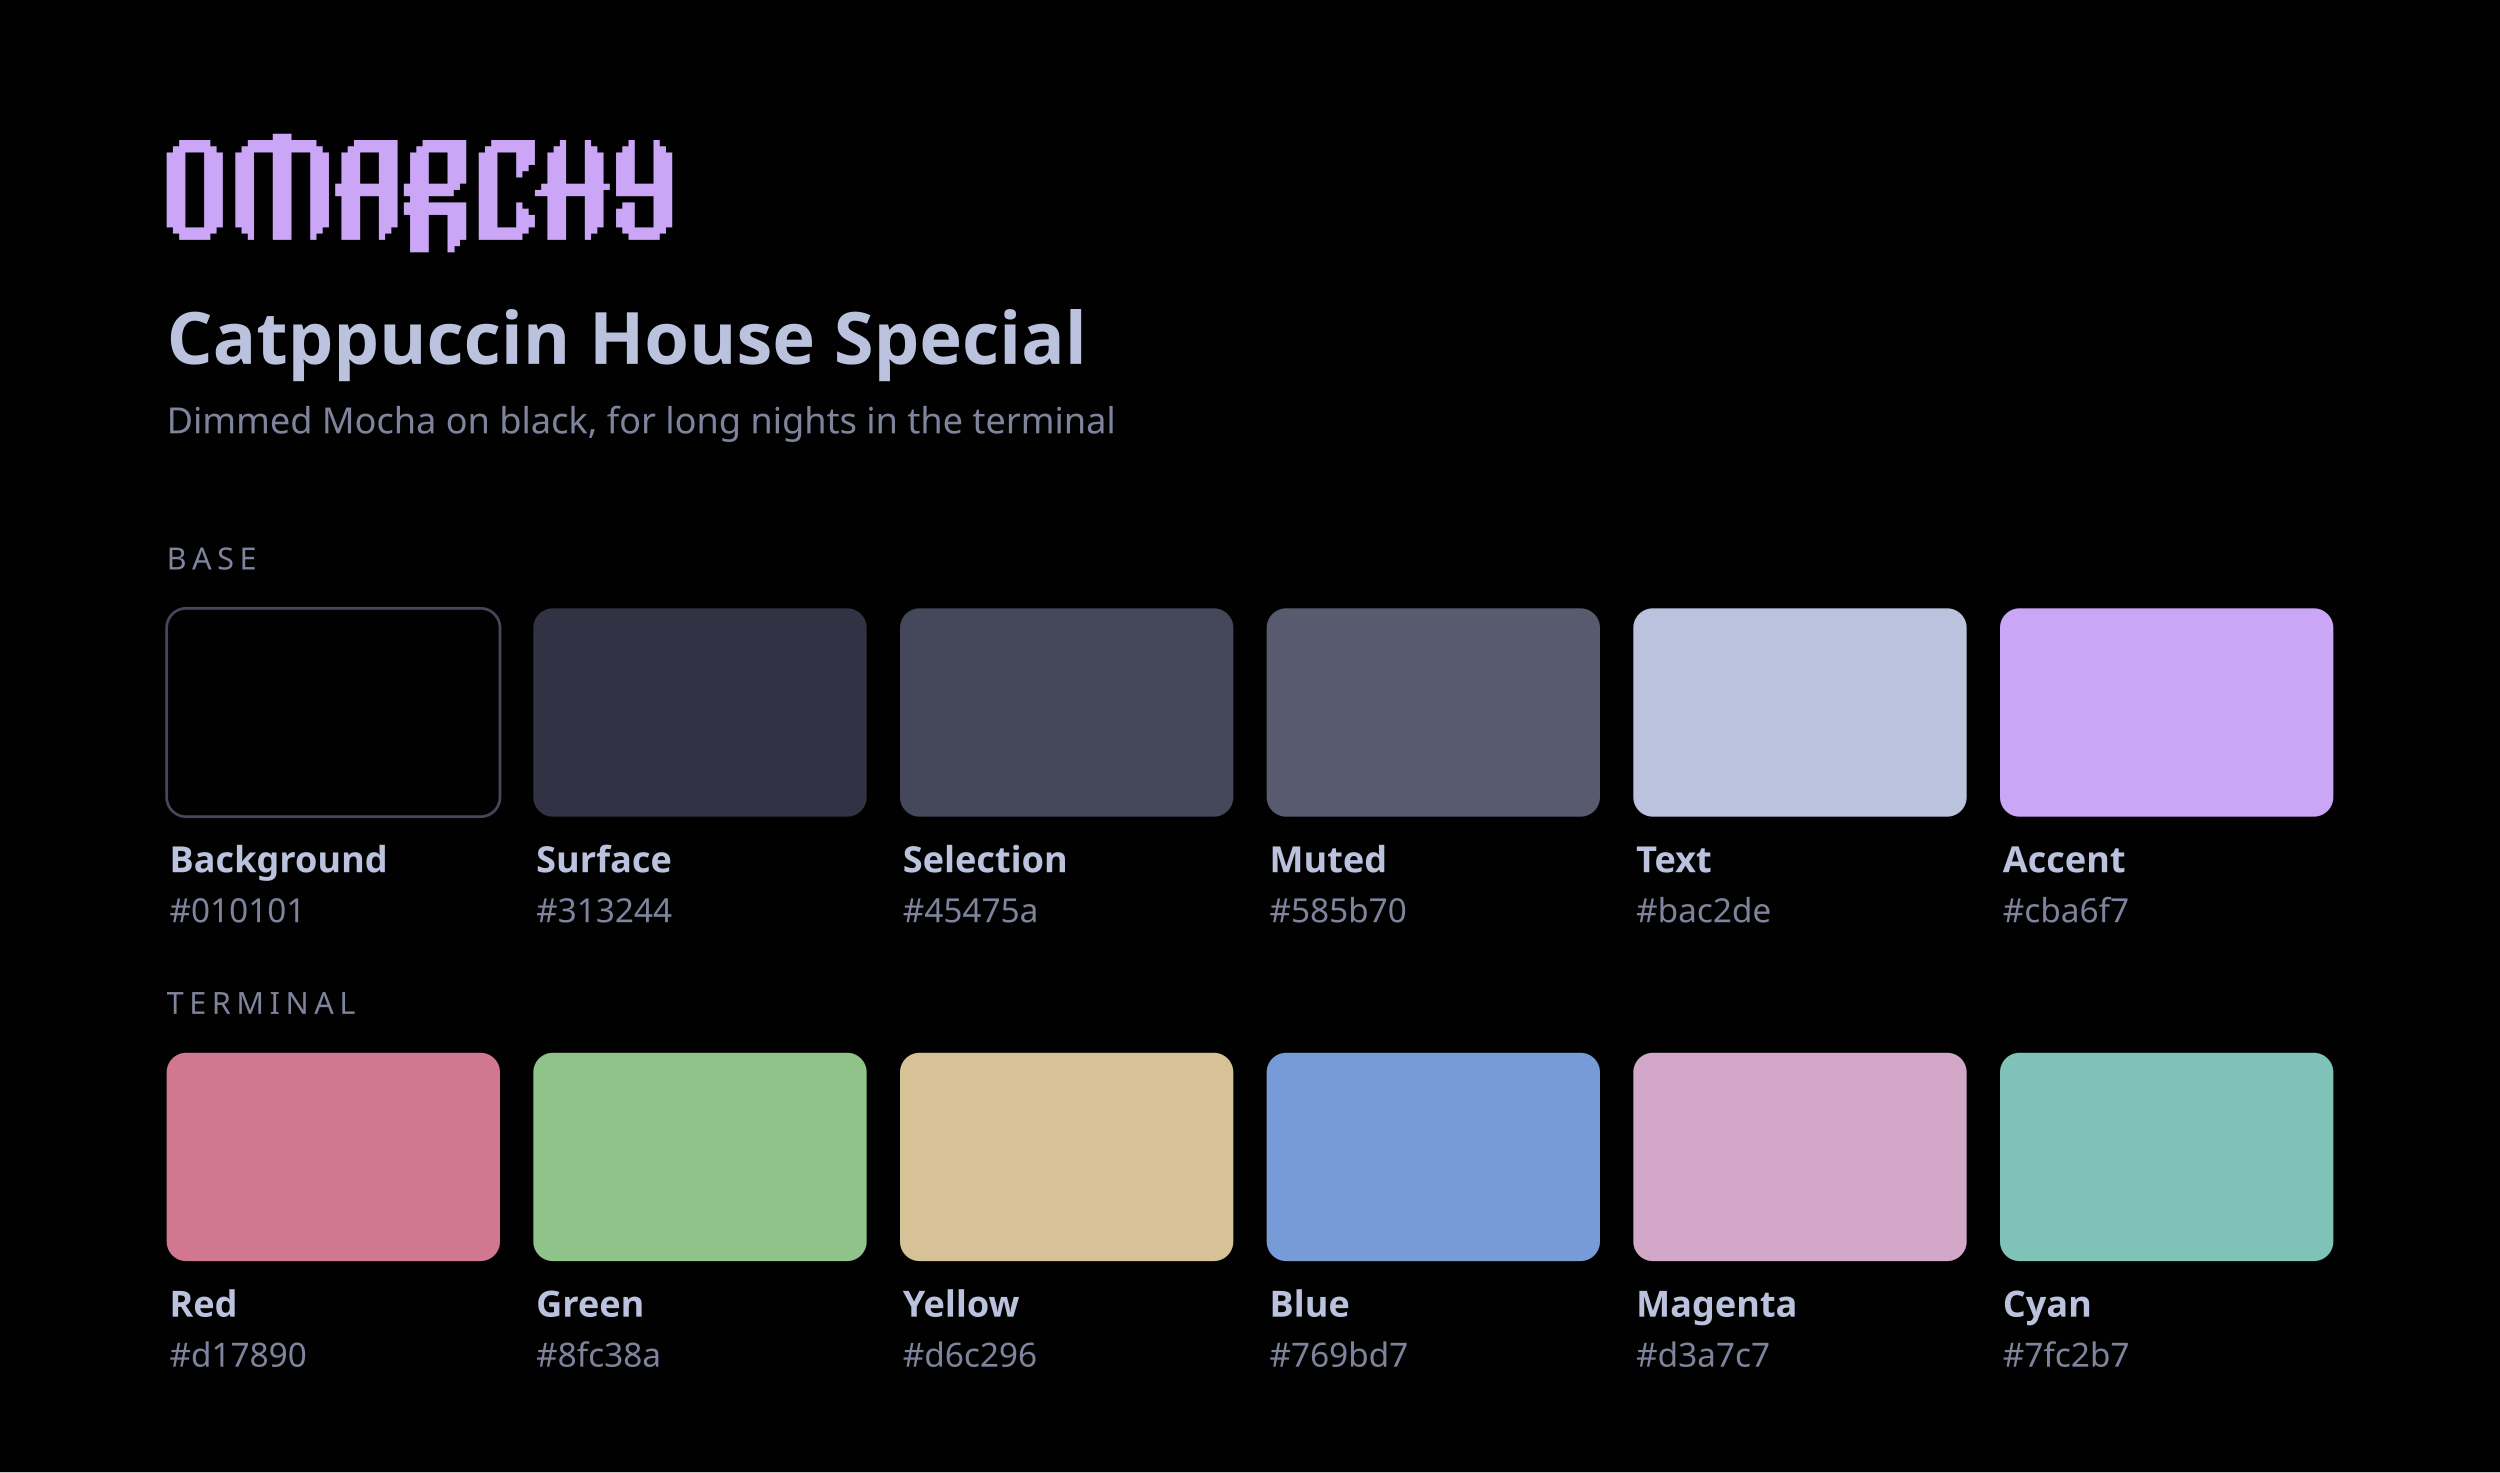
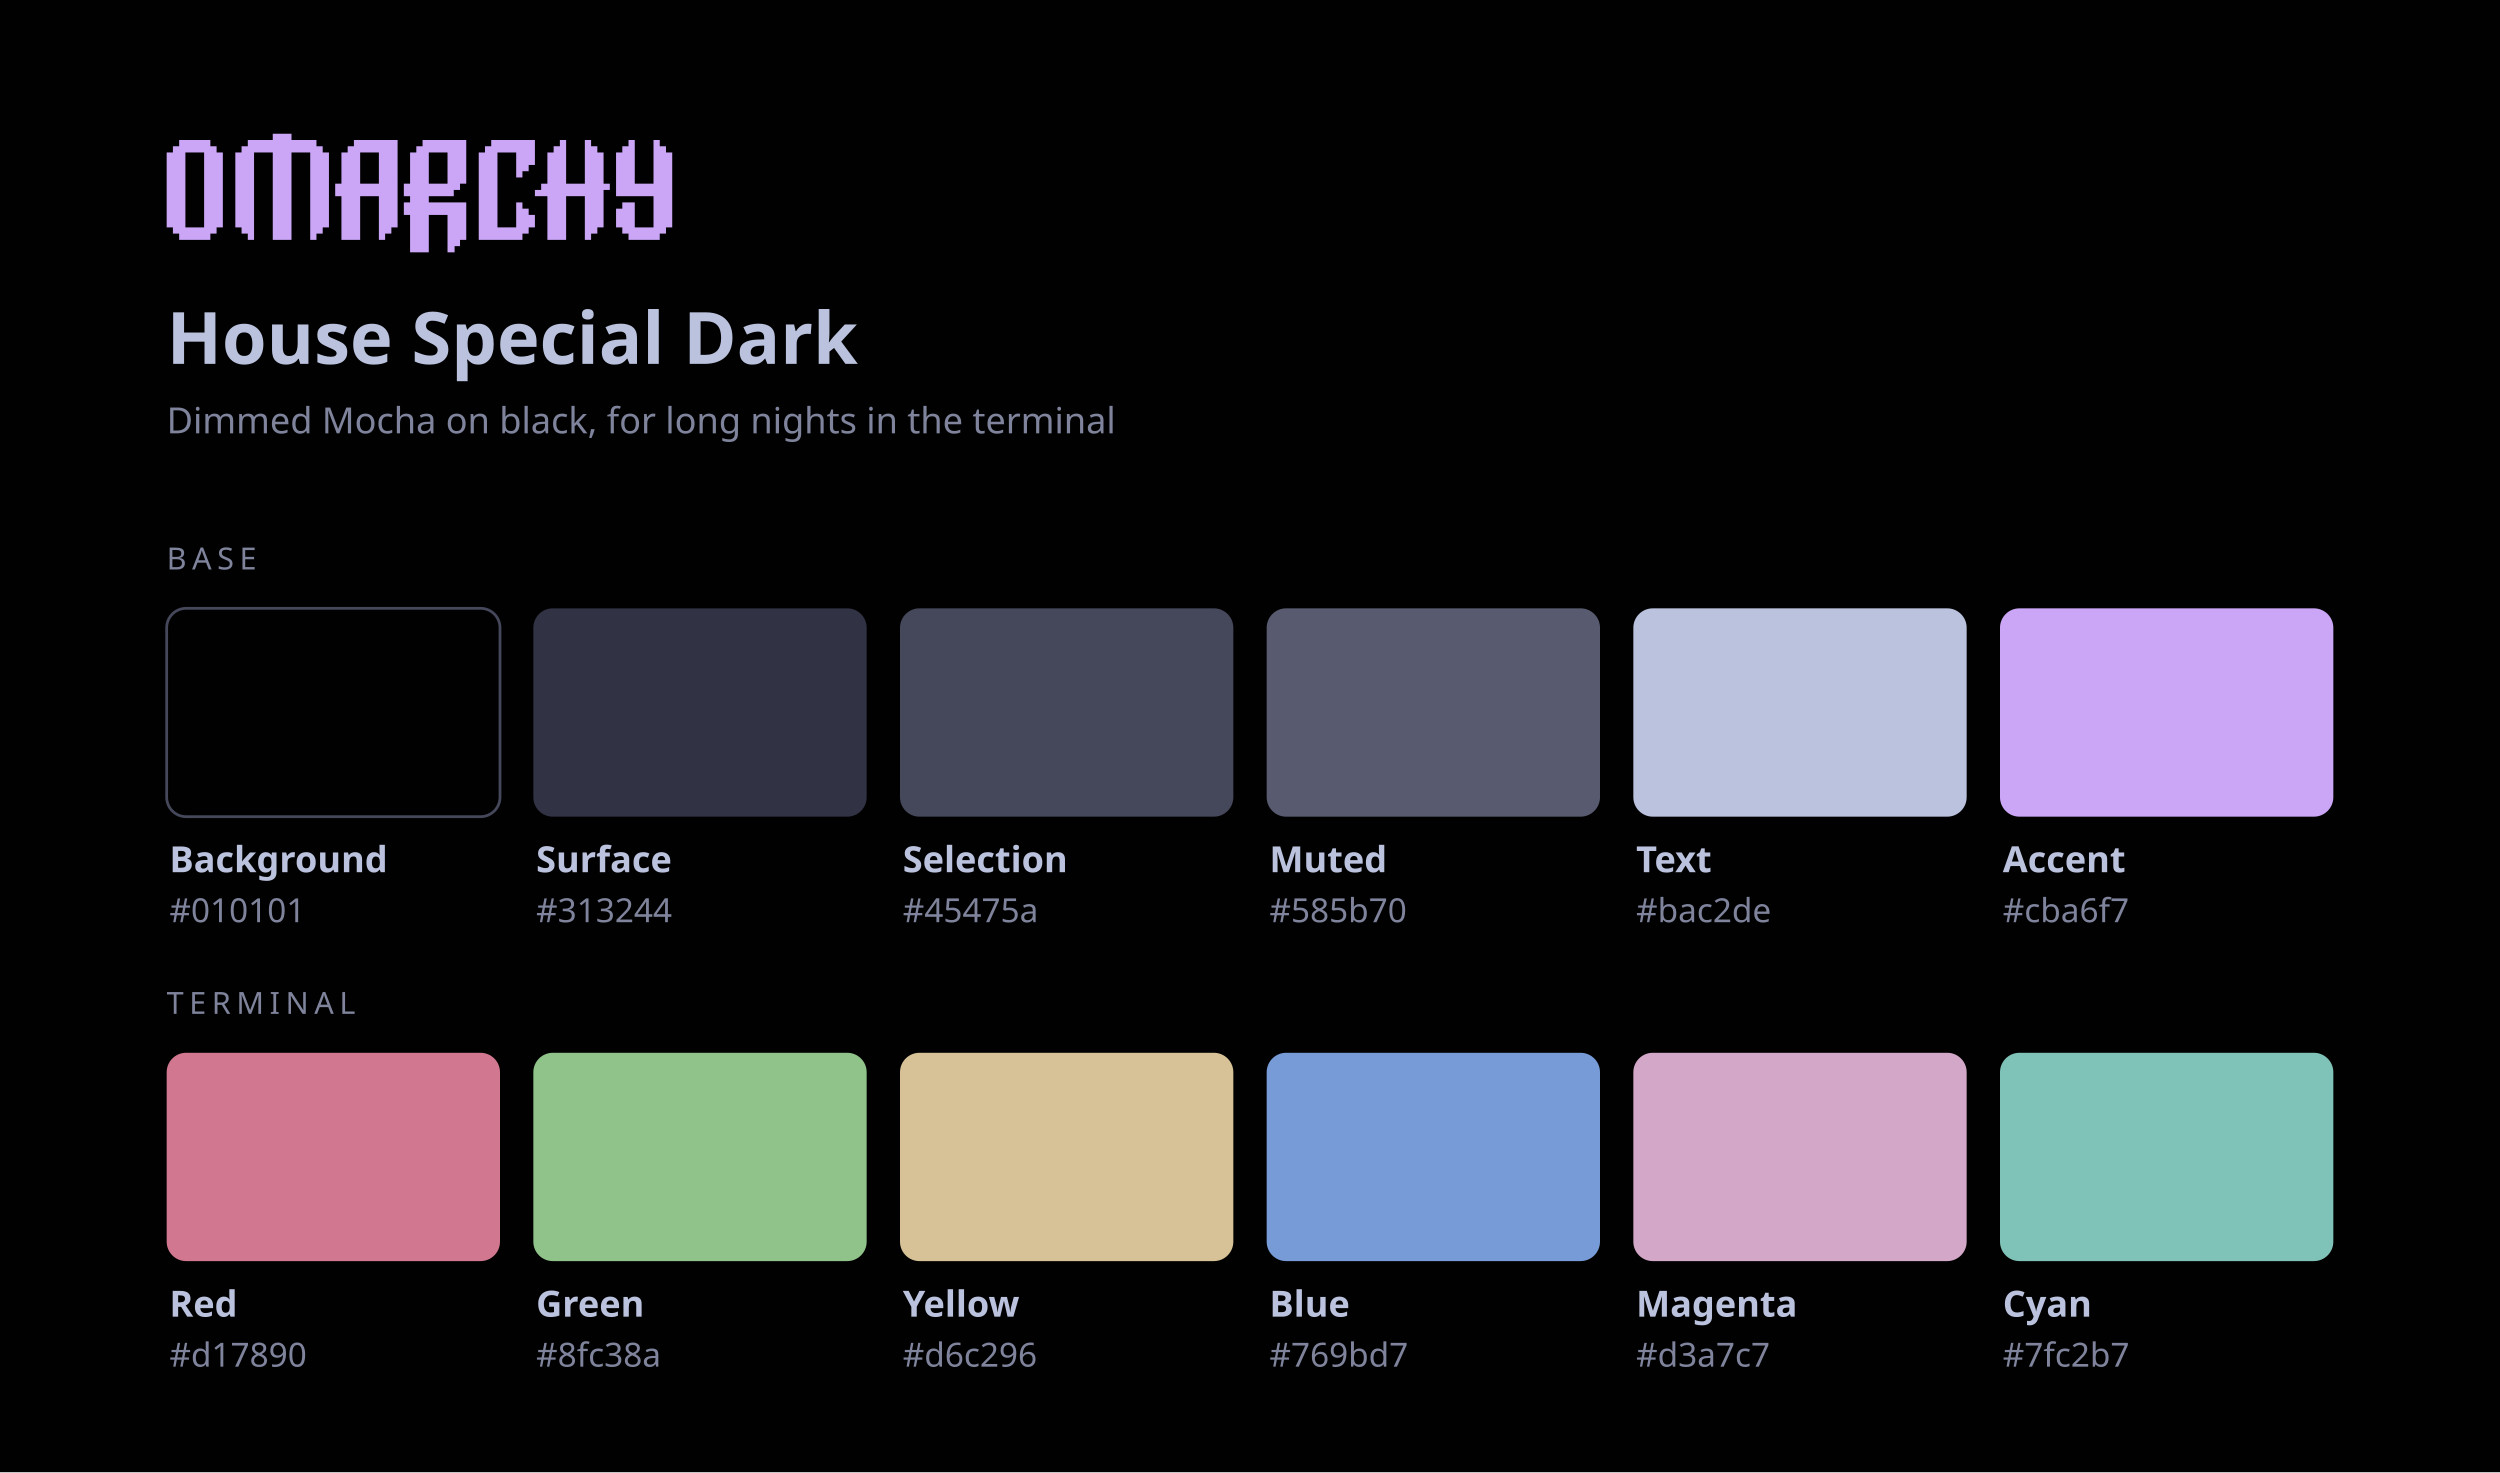
<svg xmlns="http://www.w3.org/2000/svg" width="1800" height="1060" viewBox="0 0 1800 1060">
  <rect width="1800" height="1060" fill="#010101" />
  <svg x="120" y="96" width="364" height="86" viewBox="0 0 1215 285">
    <g>
      <g fill="#cba6f7">
        <path clip-rule="evenodd" d="m720 120h-15v15h-14.998v14.999l-60.002.001v15.002l90-.002v.002h.002l-.002 89.998h-15v15h-13v15h-17v-89.998h-45v90l-45-.002v-89.998h-14.998v-30h14.998v-15.002h-14.998v-30.001h14.998v-75h15v-14.997h15v-15.002h105.002zm-90-.001h45v-74.997h-45z" fill-rule="evenodd" />
        <path clip-rule="evenodd" d="m105 30.002h15v14.997h15v180.001h-15v15h-15v15.002h-75v-15.002h-15v-15h-15v-180.001h15v-14.997h15v-15.002h75zm-60 194.998h45v-179.998h-45z" fill-rule="evenodd" />
        <path d="m300 15h60v15h15v14.999h15v180.001h-15v15h-15v15h-15l-.004-209.998h-44.994v-.002h-.002v210.002h-45v-210h-44.998v179.997h-.002v30.003h-15v-15.002h-15v-15h-14.998v-180.001h14.998v-14.999h15v-15h60v-15h45z" />
        <path clip-rule="evenodd" d="m555 225h-15v15h-15v15h-15v-105.001l-44.998.001v105.002h-45.002v-105.002h-15v-30.001h15v-75h15.002v-14.997h15v-15.002h105zm-89.998-105.001h44.998v-74.997h-44.998z" fill-rule="evenodd" />
        <path d="m885 75h-15v15h-15v15h-15v-59.998h-45v179.998h45v-59.998h15v14.997h15v15.001h15v30h-15v15h-15v15.002l-105-.002v-210.001h14.998v-14.997h15.002v-15.002h105z" />
        <path d="m960 119.999h45v-104.999h15v15h15v14.999h15v75.001h15v15h-15v90h-15v15h-15v15h-15v-105h-45v105.002l-45-.002v-105h-30v-15h15v-15.001h15v-75h15v-14.997h15v-15.002h15z" />
        <path d="m1125 119.999h45v-104.999h15v15h15v15h15v180h-15v15h-15v15.002l-75-.002v-15h-15v-15h-15v-45.001h15v-14.997-.002h30v60h45v-75h-90v-105.001h15v-14.997h15v-15.002h15z" />
      </g>
    </g>
  </svg>
-   <text x="120" y="262" font-family="JetBrainsMono Nerd Font" font-size="52" font-weight="700" fill="#bac2de">Catppuccin House Special</text>
+   <text x="120" y="262" font-family="JetBrainsMono Nerd Font" font-size="52" font-weight="700" fill="#bac2de">House Special Dark</text>
  <text x="120" y="312" font-family="JetBrainsMono Nerd Font" font-size="26" fill="#7f849c">Dimmed Mocha on black, for long nights in the terminal</text>
  <text x="120" y="410" font-family="JetBrainsMono Nerd Font" font-size="22" letter-spacing="4" fill="#7f849c">BASE</text>
  <rect x="120" y="438" width="240" height="150" rx="14" fill="#010101" stroke="#45475a" stroke-width="2" />
  <text x="122" y="628" font-family="JetBrainsMono Nerd Font" font-size="26" font-weight="700" fill="#bac2de">Background</text>
  <text x="122" y="664" font-family="JetBrainsMono Nerd Font" font-size="24" fill="#7f849c">#010101</text>
  <rect x="384" y="438" width="240" height="150" rx="14" fill="#313244" />
  <text x="386" y="628" font-family="JetBrainsMono Nerd Font" font-size="26" font-weight="700" fill="#bac2de">Surface</text>
  <text x="386" y="664" font-family="JetBrainsMono Nerd Font" font-size="24" fill="#7f849c">#313244</text>
  <rect x="648" y="438" width="240" height="150" rx="14" fill="#45475a" />
  <text x="650" y="628" font-family="JetBrainsMono Nerd Font" font-size="26" font-weight="700" fill="#bac2de">Selection</text>
  <text x="650" y="664" font-family="JetBrainsMono Nerd Font" font-size="24" fill="#7f849c">#45475a</text>
  <rect x="912" y="438" width="240" height="150" rx="14" fill="#585b70" />
  <text x="914" y="628" font-family="JetBrainsMono Nerd Font" font-size="26" font-weight="700" fill="#bac2de">Muted</text>
  <text x="914" y="664" font-family="JetBrainsMono Nerd Font" font-size="24" fill="#7f849c">#585b70</text>
  <rect x="1176" y="438" width="240" height="150" rx="14" fill="#bac2de" />
  <text x="1178" y="628" font-family="JetBrainsMono Nerd Font" font-size="26" font-weight="700" fill="#bac2de">Text</text>
  <text x="1178" y="664" font-family="JetBrainsMono Nerd Font" font-size="24" fill="#7f849c">#bac2de</text>
  <rect x="1440" y="438" width="240" height="150" rx="14" fill="#cba6f7" />
  <text x="1442" y="628" font-family="JetBrainsMono Nerd Font" font-size="26" font-weight="700" fill="#bac2de">Accent</text>
  <text x="1442" y="664" font-family="JetBrainsMono Nerd Font" font-size="24" fill="#7f849c">#cba6f7</text>
  <text x="120" y="730" font-family="JetBrainsMono Nerd Font" font-size="22" letter-spacing="4" fill="#7f849c">TERMINAL</text>
  <rect x="120" y="758" width="240" height="150" rx="14" fill="#d17890" />
  <text x="122" y="948" font-family="JetBrainsMono Nerd Font" font-size="26" font-weight="700" fill="#bac2de">Red</text>
  <text x="122" y="984" font-family="JetBrainsMono Nerd Font" font-size="24" fill="#7f849c">#d17890</text>
  <rect x="384" y="758" width="240" height="150" rx="14" fill="#8fc38a" />
  <text x="386" y="948" font-family="JetBrainsMono Nerd Font" font-size="26" font-weight="700" fill="#bac2de">Green</text>
  <text x="386" y="984" font-family="JetBrainsMono Nerd Font" font-size="24" fill="#7f849c">#8fc38a</text>
  <rect x="648" y="758" width="240" height="150" rx="14" fill="#d6c296" />
  <text x="650" y="948" font-family="JetBrainsMono Nerd Font" font-size="26" font-weight="700" fill="#bac2de">Yellow</text>
  <text x="650" y="984" font-family="JetBrainsMono Nerd Font" font-size="24" fill="#7f849c">#d6c296</text>
  <rect x="912" y="758" width="240" height="150" rx="14" fill="#769bd7" />
  <text x="914" y="948" font-family="JetBrainsMono Nerd Font" font-size="26" font-weight="700" fill="#bac2de">Blue</text>
  <text x="914" y="984" font-family="JetBrainsMono Nerd Font" font-size="24" fill="#7f849c">#769bd7</text>
  <rect x="1176" y="758" width="240" height="150" rx="14" fill="#d3a7c7" />
  <text x="1178" y="948" font-family="JetBrainsMono Nerd Font" font-size="26" font-weight="700" fill="#bac2de">Magenta</text>
  <text x="1178" y="984" font-family="JetBrainsMono Nerd Font" font-size="24" fill="#7f849c">#d3a7c7</text>
  <rect x="1440" y="758" width="240" height="150" rx="14" fill="#7fc2b7" />
  <text x="1442" y="948" font-family="JetBrainsMono Nerd Font" font-size="26" font-weight="700" fill="#bac2de">Cyan</text>
  <text x="1442" y="984" font-family="JetBrainsMono Nerd Font" font-size="24" fill="#7f849c">#7fc2b7</text>
</svg>
